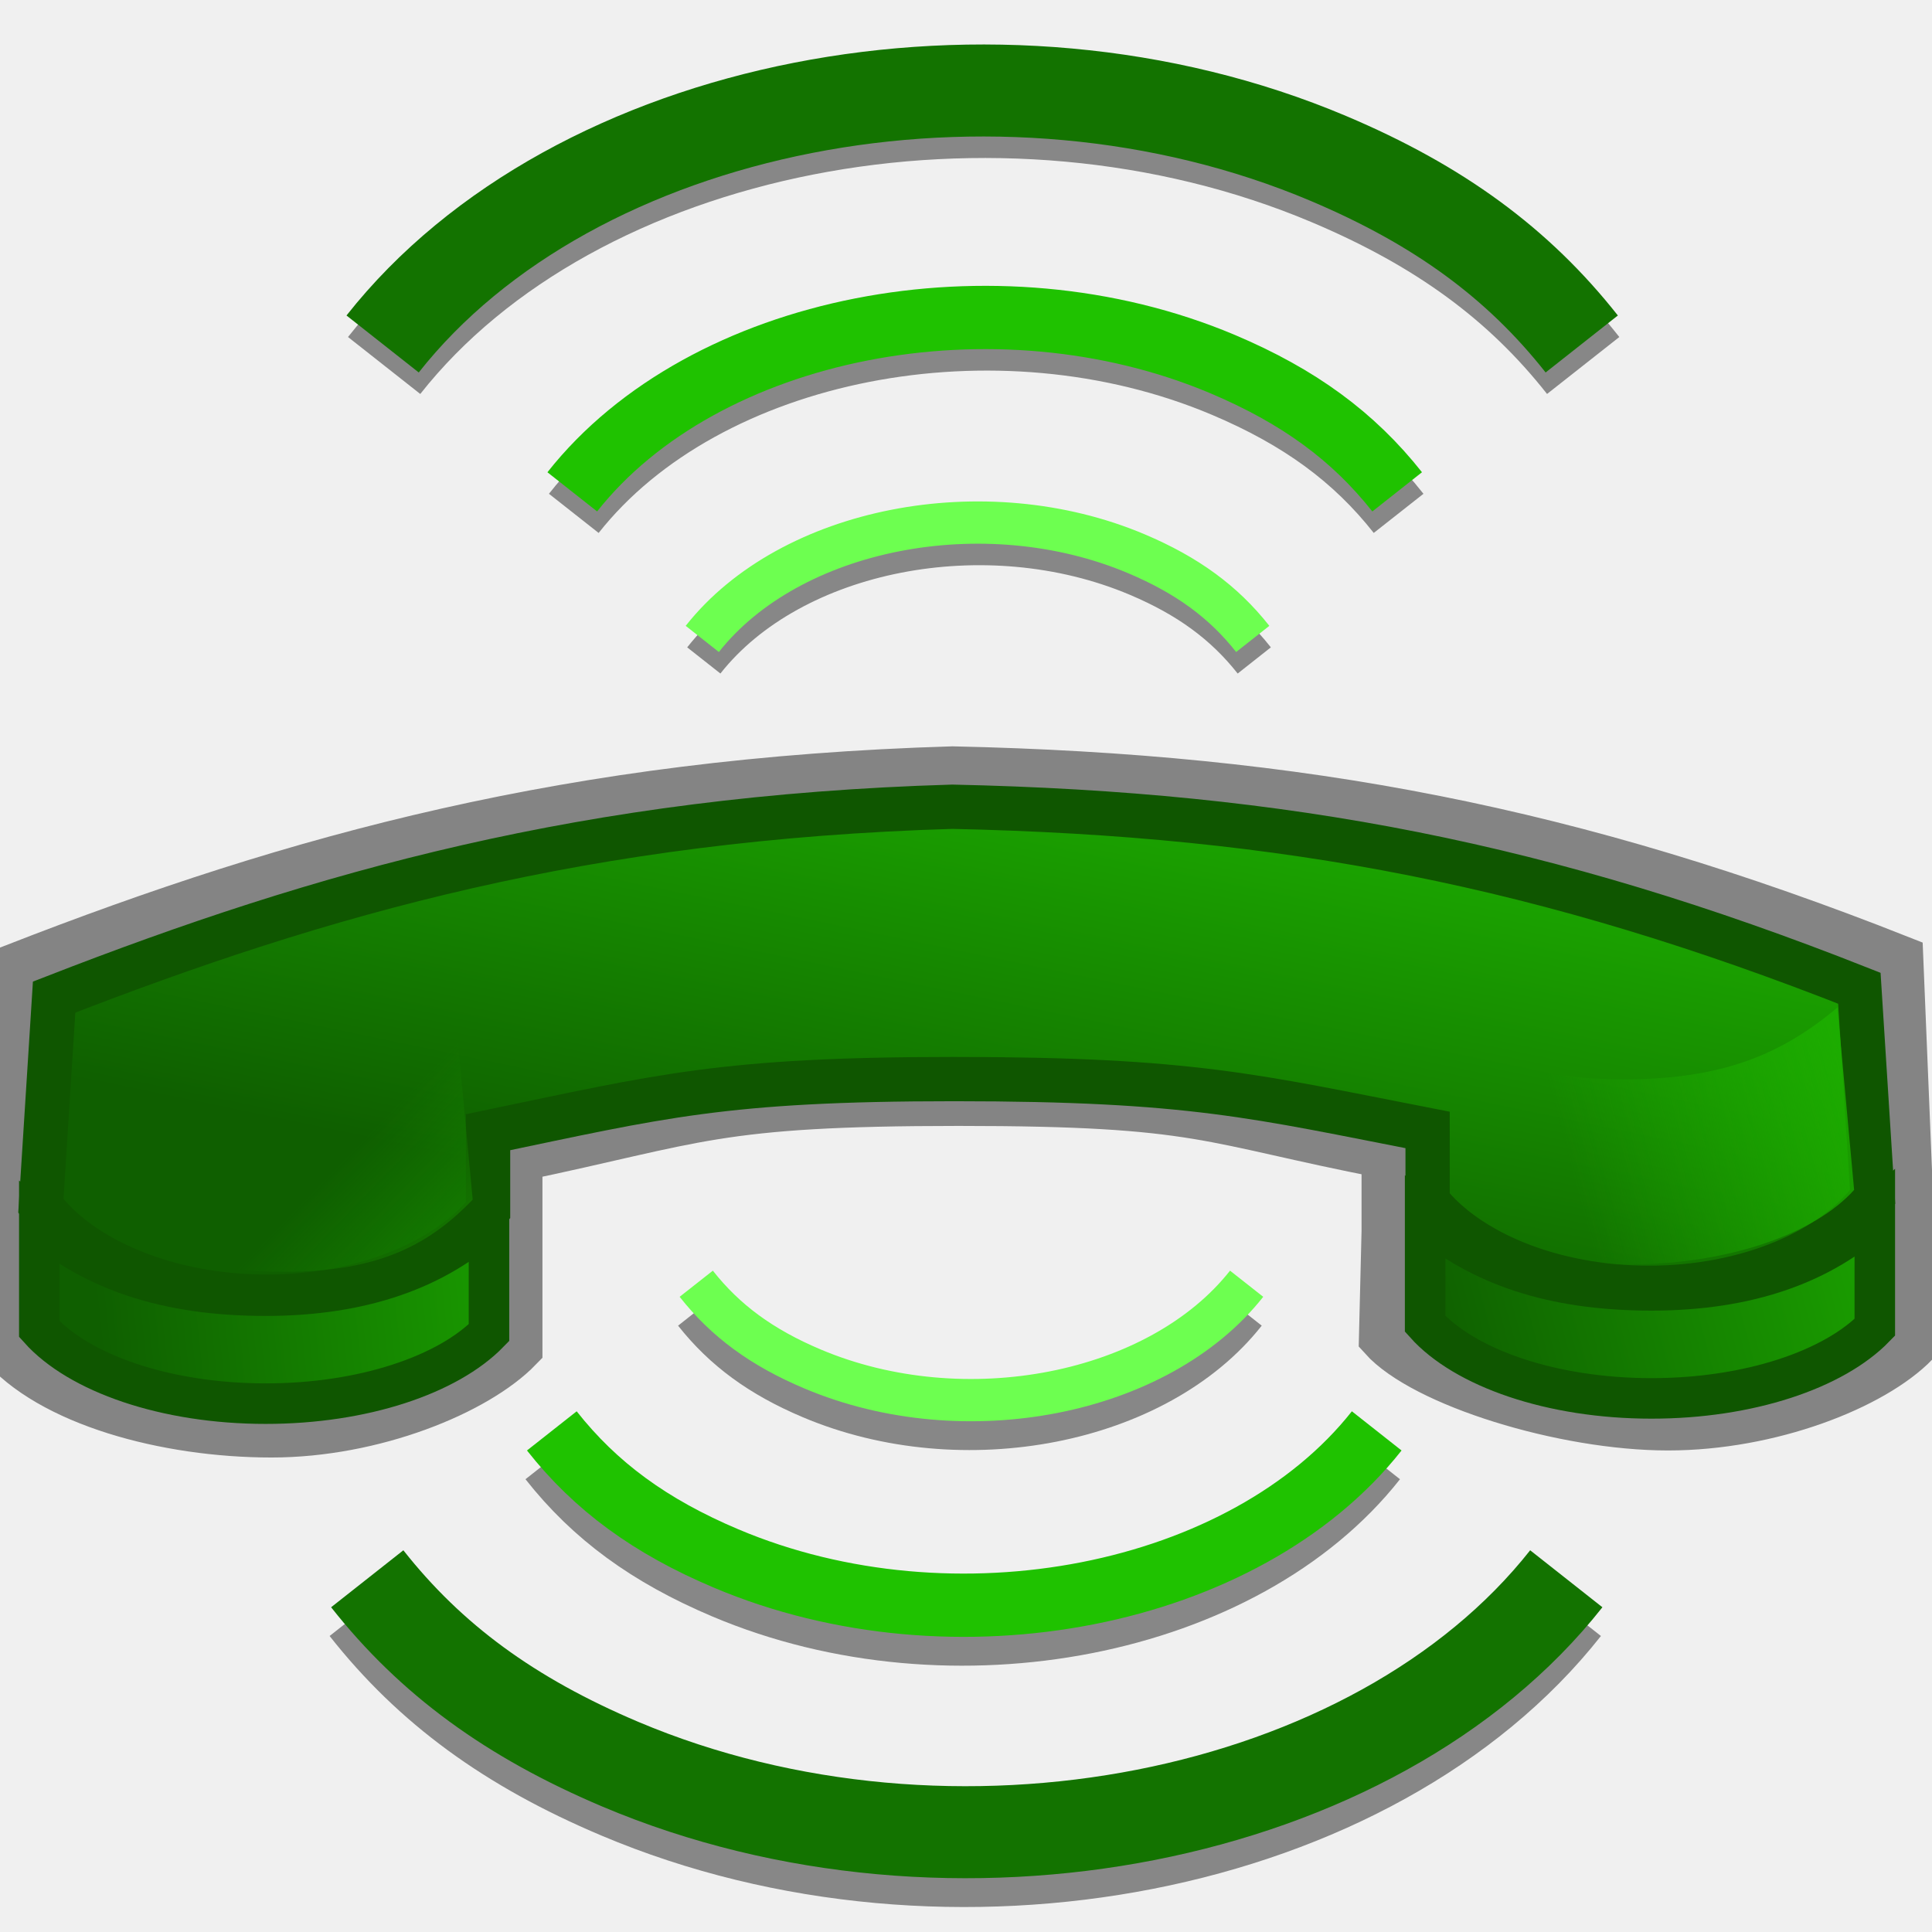
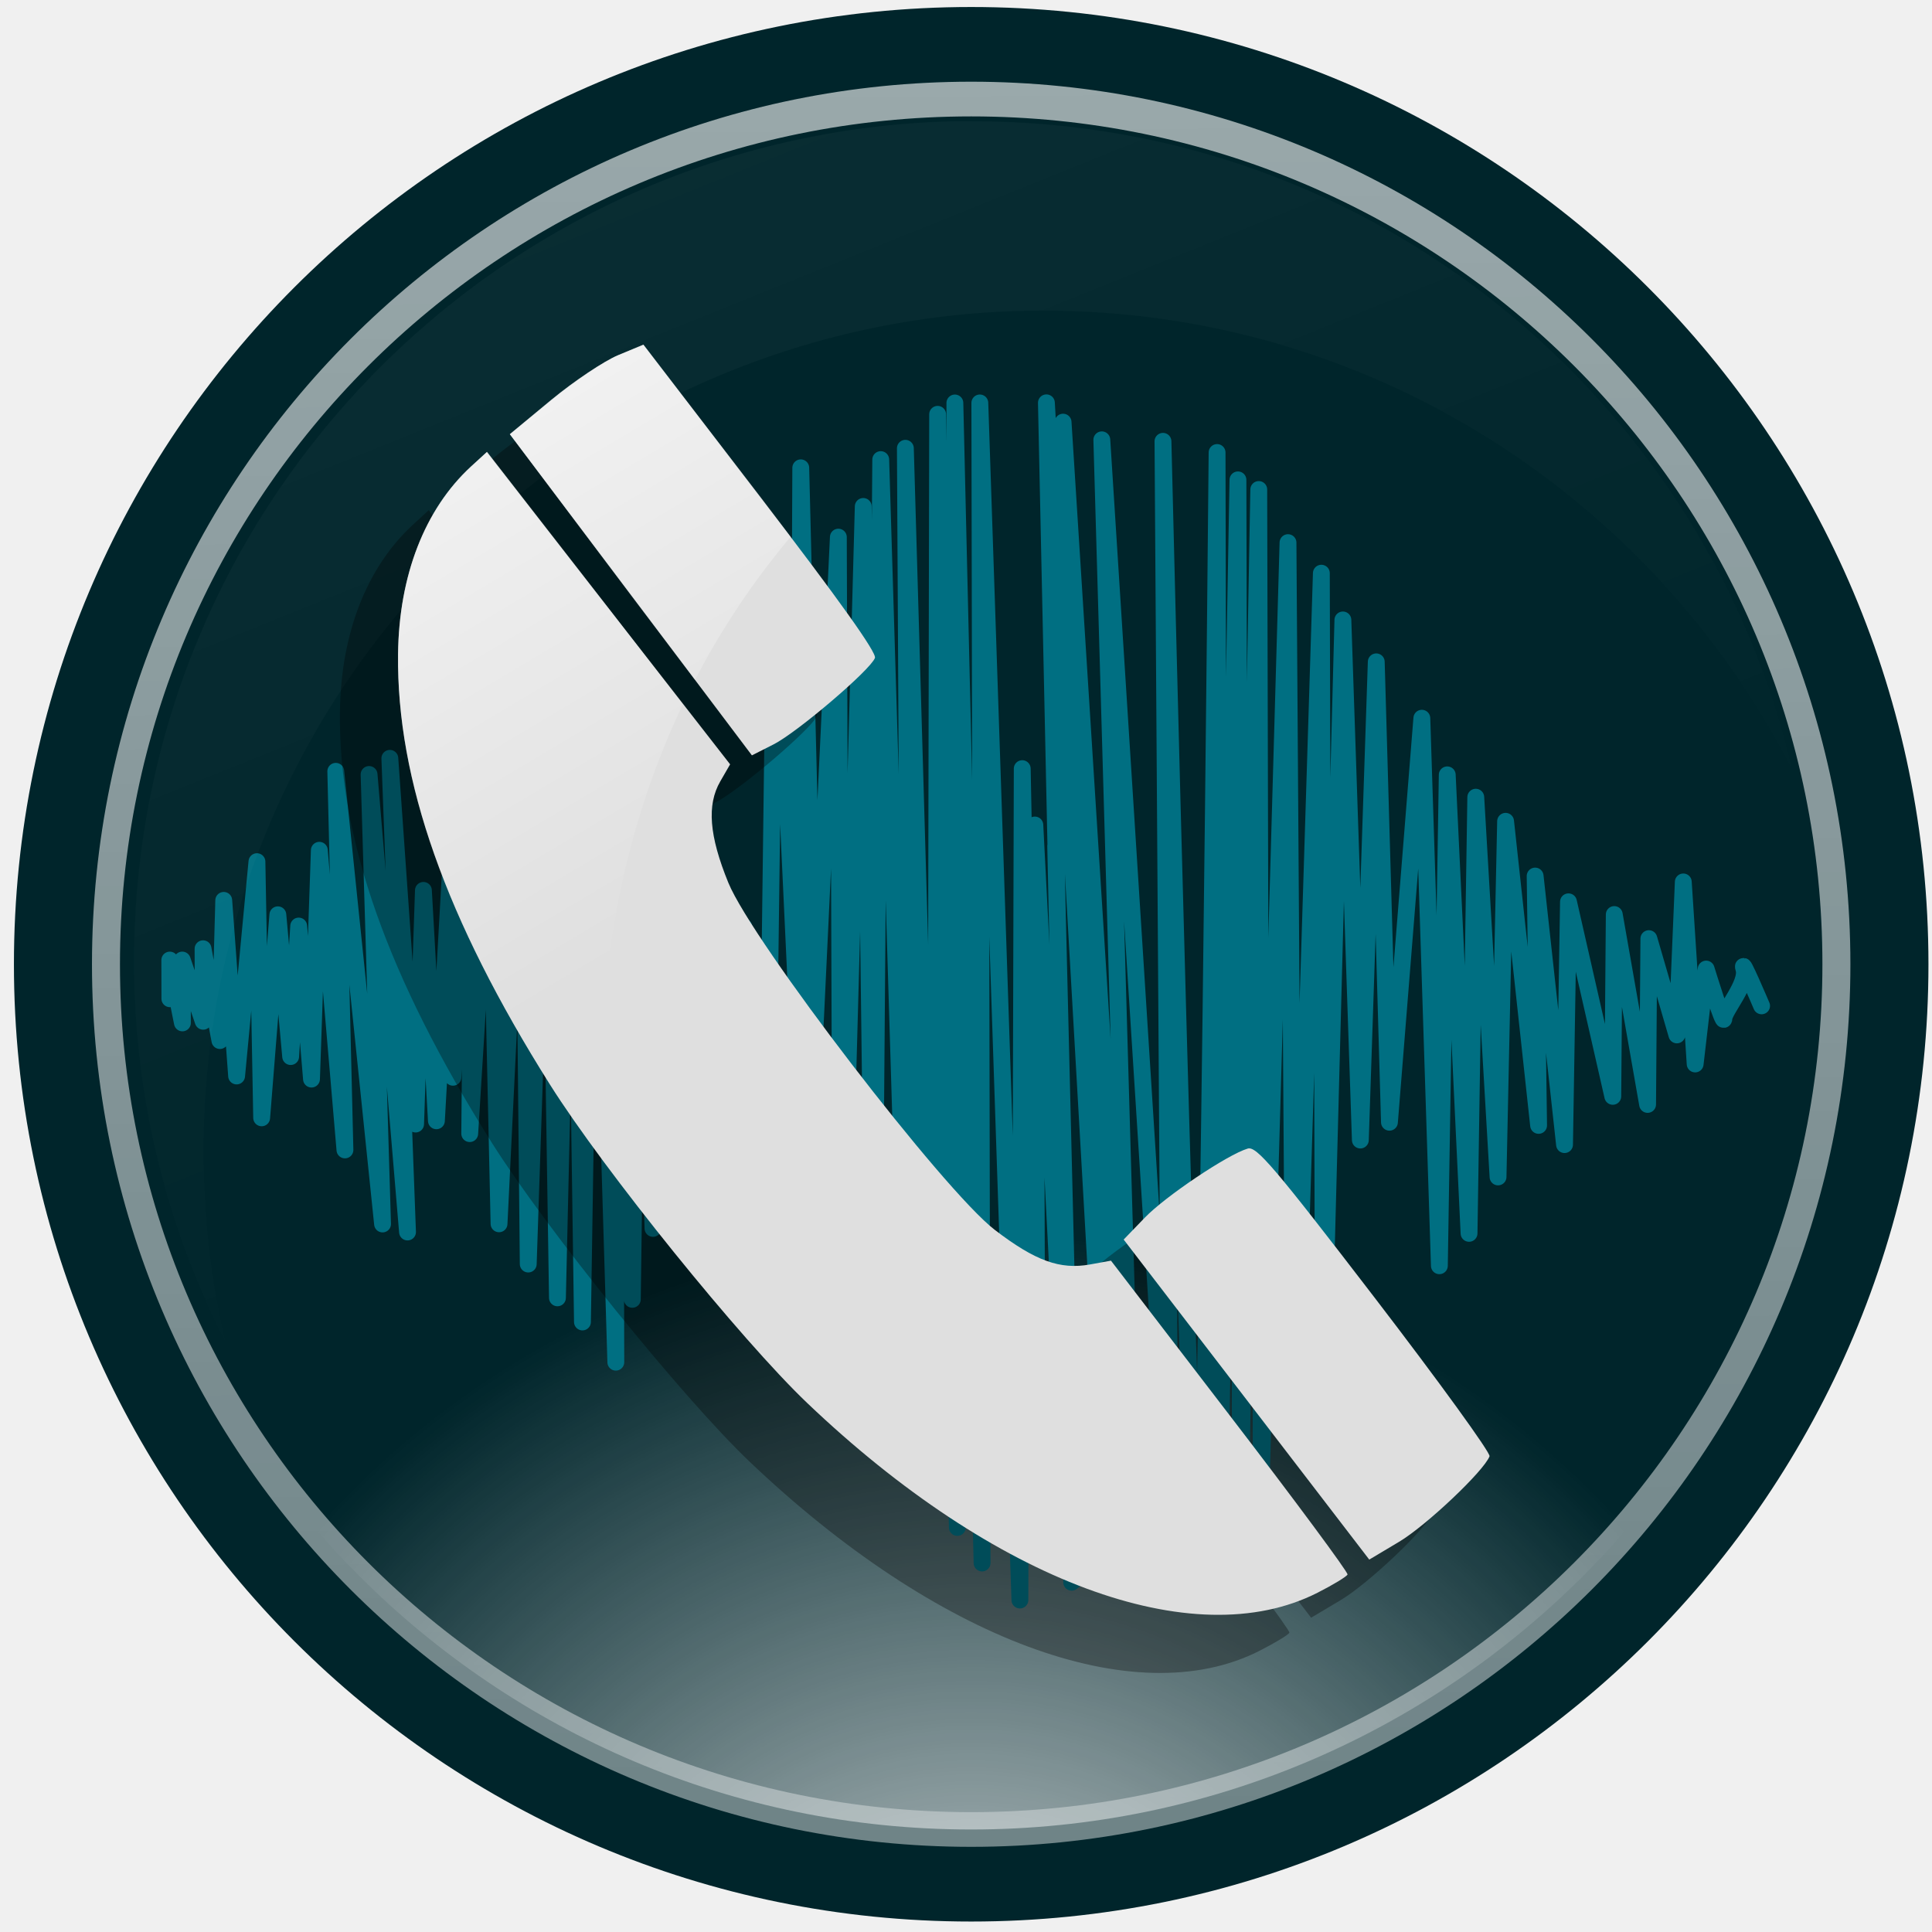
- <svg xmlns="http://www.w3.org/2000/svg" xmlns:xlink="http://www.w3.org/1999/xlink" width="24" height="24" id="svg2" version="1.0">
-   <defs id="defs4">
-     <linearGradient id="linearGradient4045">
-       <stop style="stop-color:#ffffff;stop-opacity:0" offset="0" id="stop4047" />
-       <stop style="stop-color:#fcfbcb;stop-opacity:1" offset="1" id="stop4049" />
+ <svg xmlns="http://www.w3.org/2000/svg" xmlns:xlink="http://www.w3.org/1999/xlink" width="120" height="120" id="svg5875" version="1.0">
+   <defs id="defs5877">
+     <linearGradient id="linearGradient3803">
+       <stop style="stop-color:#ffffff;stop-opacity:1;" offset="0" id="stop3805" />
+       <stop style="stop-color:#ffffff;stop-opacity:0;" offset="1" id="stop3807" />
    </linearGradient>
-     <linearGradient id="linearGradient4269">
-       <stop style="stop-color:#1db000;stop-opacity:1;" offset="0" id="stop4271" />
-       <stop style="stop-color:#1db000;stop-opacity:0;" offset="1" id="stop4273" />
+     <linearGradient id="linearGradient4684">
+       <stop style="stop-color:#ffffff;stop-opacity:1;" offset="0" id="stop4686" />
+       <stop style="stop-color:#ffffff;stop-opacity:0;" offset="1" id="stop4688" />
    </linearGradient>
-     <linearGradient id="linearGradient4183">
-       <stop id="stop4185" offset="0" style="stop-color:#1db000;stop-opacity:1;" />
-       <stop id="stop4187" offset="1" style="stop-color:#0f5f00;stop-opacity:1;" />
+     <linearGradient id="linearGradient4669">
+       <stop style="stop-color:#ffffff;stop-opacity:1;" offset="0" id="stop4671" />
+       <stop style="stop-color:#ffffff;stop-opacity:0;" offset="1" id="stop4673" />
    </linearGradient>
-     <linearGradient id="linearGradient4167">
-       <stop style="stop-color:#80000e;stop-opacity:1;" offset="0" id="stop4169" />
-       <stop style="stop-color:#b00014;stop-opacity:0;" offset="1" id="stop4171" />
+     <linearGradient id="linearGradient3859">
+       <stop style="stop-color:#ffffff;stop-opacity:1;" offset="0" id="stop3861" />
+       <stop style="stop-color:#ffffff;stop-opacity:0;" offset="1" id="stop3863" />
    </linearGradient>
-     <linearGradient xlink:href="#linearGradient4183" id="linearGradient2224" x1="16.827" y1="6.729" x2="27.562" y2="22.513" gradientUnits="userSpaceOnUse" gradientTransform="matrix(0.875025,0,0,0.875025,0.666703,0.177907)" />
-     <linearGradient gradientTransform="matrix(1.62913,0,0,-1.62913,-10.06608,39.71987)" gradientUnits="userSpaceOnUse" y2="6.677" x2="15.806" y1="22.874" x1="15.63" id="linearGradient4275" xlink:href="#linearGradient4269" />
-     <linearGradient y2="13.92" x2="6.838" y1="12.626" x1="2.065" gradientTransform="matrix(-1,0,0,1,32.04188,-2.86473)" gradientUnits="userSpaceOnUse" id="linearGradient1388" xlink:href="#linearGradient4269" />
-     <linearGradient gradientTransform="translate(0.426158,-2.762136)" gradientUnits="userSpaceOnUse" y2="13.92" x2="6.838" y1="12.626" x1="2.065" id="linearGradient1386" xlink:href="#linearGradient4269" />
-     <linearGradient gradientUnits="userSpaceOnUse" y2="10.577" x2="14.014" y1="2.703" x1="15.647" id="linearGradient1384" xlink:href="#linearGradient4183" />
-     <linearGradient gradientTransform="translate(-0.947018,-0.885198)" gradientUnits="userSpaceOnUse" y2="12.536" x2="31.317" y1="12.536" x1="24.398" id="linearGradient1382" xlink:href="#linearGradient4183" />
-     <linearGradient gradientTransform="translate(1.262691,-1.100752)" gradientUnits="userSpaceOnUse" y2="12.826" x2="7.924" y1="12.826" x1="1.005" id="linearGradient1380" xlink:href="#linearGradient4183" />
-     <linearGradient id="linearGradient1374">
-       <stop id="stop1376" offset="0" style="stop-color:#80000e;stop-opacity:1;" />
-       <stop id="stop1378" offset="1" style="stop-color:#b00014;stop-opacity:0;" />
+     <linearGradient id="linearGradient5850">
+       <stop style="stop-color:#ffffff;stop-opacity:1;" offset="0" id="stop5852" />
+       <stop style="stop-color:#ffffff;stop-opacity:0;" offset="1" id="stop5854" />
    </linearGradient>
-     <linearGradient id="linearGradient1368">
-       <stop style="stop-color:#26b000;stop-opacity:1;" offset="0" id="stop1370" />
-       <stop style="stop-color:#145f00;stop-opacity:1;" offset="1" id="stop1372" />
+     <linearGradient xlink:href="#linearGradient5850" id="linearGradient5856" x1="476.312" y1="439.029" x2="477.312" y2="514.422" gradientUnits="userSpaceOnUse" />
+     <linearGradient id="linearGradient4999">
+       <stop style="stop-color:#ffffff;stop-opacity:1;" offset="0" id="stop5001" />
+       <stop style="stop-color:#ffffff;stop-opacity:0;" offset="1" id="stop5003" />
    </linearGradient>
-     <linearGradient id="linearGradient1362">
-       <stop id="stop1364" offset="0" style="stop-color:#26b000;stop-opacity:1;" />
-       <stop id="stop1366" offset="1" style="stop-color:#26b000;stop-opacity:0;" />
+     <linearGradient xlink:href="#linearGradient4999" id="linearGradient5862" gradientUnits="userSpaceOnUse" x1="698.385" y1="245.547" x2="702.82" y2="977.783" />
+     <linearGradient id="linearGradient4991">
+       <stop style="stop-color:#ffffff;stop-opacity:1;" offset="0" id="stop4993" />
+       <stop style="stop-color:#ffffff;stop-opacity:0;" offset="1" id="stop4995" />
    </linearGradient>
-     <linearGradient xlink:href="#linearGradient4183" id="linearGradient1406" gradientUnits="userSpaceOnUse" x1="15.647" y1="2.703" x2="14.014" y2="10.577" />
-     <linearGradient xlink:href="#linearGradient4183" id="linearGradient1408" gradientUnits="userSpaceOnUse" gradientTransform="translate(1.262691,-1.100752)" x1="10.575" y1="12.116" x2="-0.686" y2="12.116" />
-     <linearGradient xlink:href="#linearGradient4183" id="linearGradient1410" gradientUnits="userSpaceOnUse" gradientTransform="translate(-0.947018,-0.885198)" x1="31.693" y1="11.264" x2="23.889" y2="13.355" />
-     <linearGradient xlink:href="#linearGradient4269" id="linearGradient1412" gradientUnits="userSpaceOnUse" gradientTransform="translate(0.426158,-2.762136)" x1="7.852" y1="15.912" x2="7.111" y2="11.597" />
-     <linearGradient xlink:href="#linearGradient4269" id="linearGradient1414" gradientUnits="userSpaceOnUse" gradientTransform="matrix(-1,0,0,1,32.04188,-2.86473)" x1="2.065" y1="12.626" x2="6.838" y2="13.92" />
-     <radialGradient xlink:href="#linearGradient4045" id="radialGradient4051" cx="19.286" cy="9.857" fx="19.286" fy="9.857" r="10.886" gradientUnits="userSpaceOnUse" spreadMethod="reflect" gradientTransform="matrix(0.418975,0,0,0.418975,11.20548,5.727248)" />
-     <linearGradient id="linearGradient2278">
-       <stop style="stop-color:#ffffff;stop-opacity:0" offset="0" id="stop2280" />
-       <stop style="stop-color:#fefee7;stop-opacity:0.893" offset="1" id="stop2282" />
-     </linearGradient>
-     <linearGradient id="linearGradient2284">
-       <stop style="stop-color:#1db000;stop-opacity:1;" offset="0" id="stop2286" />
-       <stop style="stop-color:#1db000;stop-opacity:0;" offset="1" id="stop2288" />
-     </linearGradient>
-     <linearGradient id="linearGradient2290">
-       <stop id="stop2292" offset="0" style="stop-color:#1db000;stop-opacity:1;" />
-       <stop id="stop2294" offset="1" style="stop-color:#0f5f00;stop-opacity:1;" />
-     </linearGradient>
-     <linearGradient id="linearGradient2296">
-       <stop style="stop-color:#80000e;stop-opacity:1;" offset="0" id="stop2298" />
-       <stop style="stop-color:#b00014;stop-opacity:0;" offset="1" id="stop2300" />
-     </linearGradient>
-     <linearGradient xlink:href="#linearGradient4183" id="linearGradient2302" x1="16.827" y1="6.729" x2="27.562" y2="22.513" gradientUnits="userSpaceOnUse" gradientTransform="matrix(0.875025,0,0,0.875025,0.666703,0.177907)" />
-     <linearGradient y2="13.92" x2="6.838" y1="12.626" x1="2.065" gradientTransform="matrix(-1,0,0,1,32.04188,-2.86473)" gradientUnits="userSpaceOnUse" id="linearGradient2304" xlink:href="#linearGradient4269" />
-     <linearGradient gradientTransform="translate(0.426158,-2.762136)" gradientUnits="userSpaceOnUse" y2="13.92" x2="6.838" y1="12.626" x1="2.065" id="linearGradient2306" xlink:href="#linearGradient4269" />
-     <linearGradient gradientUnits="userSpaceOnUse" y2="10.577" x2="14.014" y1="2.703" x1="15.647" id="linearGradient2308" xlink:href="#linearGradient4183" />
-     <linearGradient gradientTransform="translate(-0.947018,-0.885198)" gradientUnits="userSpaceOnUse" y2="12.536" x2="31.317" y1="12.536" x1="24.398" id="linearGradient2310" xlink:href="#linearGradient4183" />
-     <linearGradient gradientTransform="translate(1.262691,-1.100752)" gradientUnits="userSpaceOnUse" y2="12.826" x2="7.924" y1="12.826" x1="1.005" id="linearGradient2312" xlink:href="#linearGradient4183" />
-     <linearGradient id="linearGradient2314">
-       <stop id="stop2316" offset="0" style="stop-color:#80000e;stop-opacity:1;" />
-       <stop id="stop2318" offset="1" style="stop-color:#b00014;stop-opacity:0;" />
-     </linearGradient>
-     <linearGradient id="linearGradient2320">
-       <stop style="stop-color:#26b000;stop-opacity:1;" offset="0" id="stop2322" />
-       <stop style="stop-color:#145f00;stop-opacity:1;" offset="1" id="stop2324" />
-     </linearGradient>
-     <linearGradient id="linearGradient2326">
-       <stop id="stop2328" offset="0" style="stop-color:#26b000;stop-opacity:1;" />
-       <stop id="stop2330" offset="1" style="stop-color:#26b000;stop-opacity:0;" />
-     </linearGradient>
-     <linearGradient xlink:href="#linearGradient4183" id="linearGradient2332" gradientUnits="userSpaceOnUse" x1="15.647" y1="2.703" x2="14.014" y2="10.577" />
-     <linearGradient xlink:href="#linearGradient4183" id="linearGradient2334" gradientUnits="userSpaceOnUse" gradientTransform="translate(1.262691,-1.100752)" x1="10.575" y1="12.116" x2="-0.686" y2="12.116" />
-     <linearGradient xlink:href="#linearGradient4183" id="linearGradient2336" gradientUnits="userSpaceOnUse" gradientTransform="translate(-0.947018,-0.885198)" x1="31.693" y1="11.264" x2="23.889" y2="13.355" />
-     <linearGradient xlink:href="#linearGradient4269" id="linearGradient2338" gradientUnits="userSpaceOnUse" gradientTransform="translate(0.426158,-2.762136)" x1="7.852" y1="15.912" x2="7.111" y2="11.597" />
-     <linearGradient xlink:href="#linearGradient4269" id="linearGradient2340" gradientUnits="userSpaceOnUse" gradientTransform="matrix(-1,0,0,1,32.04188,-2.86473)" x1="2.065" y1="12.626" x2="6.838" y2="13.92" />
-     <radialGradient xlink:href="#linearGradient4045" id="radialGradient2342" cx="19.286" cy="9.857" fx="19.286" fy="9.857" r="10.886" gradientUnits="userSpaceOnUse" spreadMethod="reflect" gradientTransform="matrix(0.418975,2.444023e-18,-2.444023e-18,0.418975,11.20548,5.727248)" />
-     <linearGradient gradientTransform="matrix(1.256521,0,0,-1.256521,-7.854319,28.77331)" gradientUnits="userSpaceOnUse" y2="8.531" x2="15.63" y1="22.874" x1="15.63" id="linearGradient2444" xlink:href="#linearGradient4269" />
-     <linearGradient y2="13.92" x2="6.838" y1="12.626" x1="2.065" gradientTransform="matrix(-1,0,0,1,31.17958,-2.86473)" gradientUnits="userSpaceOnUse" id="linearGradient2442" xlink:href="#linearGradient4269" />
-     <linearGradient gradientTransform="translate(1.136289,-2.762136)" gradientUnits="userSpaceOnUse" y2="13.92" x2="6.838" y1="12.626" x1="2.065" id="linearGradient2440" xlink:href="#linearGradient4269" />
-     <linearGradient gradientUnits="userSpaceOnUse" y2="10.577" x2="14.014" y1="2.703" x1="15.647" id="linearGradient2438" xlink:href="#linearGradient4183" />
-     <linearGradient gradientTransform="translate(-1.910767,-0.885198)" gradientUnits="userSpaceOnUse" y2="12.536" x2="31.317" y1="12.536" x1="24.398" id="linearGradient2436" xlink:href="#linearGradient4183" />
-     <linearGradient gradientTransform="translate(1.922099,-1.100752)" gradientUnits="userSpaceOnUse" y2="12.826" x2="7.924" y1="12.826" x1="1.005" id="linearGradient2434" xlink:href="#linearGradient4183" />
-     <linearGradient id="linearGradient2428">
-       <stop id="stop2430" offset="0" style="stop-color:#80000e;stop-opacity:1;" />
-       <stop id="stop2432" offset="1" style="stop-color:#b00014;stop-opacity:0;" />
-     </linearGradient>
-     <linearGradient id="linearGradient2422">
-       <stop style="stop-color:#26b000;stop-opacity:1;" offset="0" id="stop2424" />
-       <stop style="stop-color:#145f00;stop-opacity:1;" offset="1" id="stop2426" />
-     </linearGradient>
-     <linearGradient id="linearGradient2416">
-       <stop id="stop2418" offset="0" style="stop-color:#26b000;stop-opacity:1;" />
-       <stop id="stop2420" offset="1" style="stop-color:#26b000;stop-opacity:0;" />
-     </linearGradient>
-     <linearGradient xlink:href="#linearGradient4183" id="linearGradient2483" gradientUnits="userSpaceOnUse" x1="15.647" y1="2.703" x2="14.014" y2="10.577" />
-     <linearGradient xlink:href="#linearGradient4183" id="linearGradient2485" gradientUnits="userSpaceOnUse" gradientTransform="translate(1.262691,-1.100752)" x1="10.575" y1="12.116" x2="2.767" y2="12.95" />
-     <linearGradient xlink:href="#linearGradient4183" id="linearGradient2487" gradientUnits="userSpaceOnUse" gradientTransform="translate(-0.947018,-0.885198)" x1="31.693" y1="11.264" x2="23.889" y2="13.355" />
-     <linearGradient xlink:href="#linearGradient4269" id="linearGradient2489" gradientUnits="userSpaceOnUse" gradientTransform="translate(0.426158,-2.762136)" x1="11.408" y1="16.111" x2="7.294" y2="12.114" />
-     <linearGradient xlink:href="#linearGradient4269" id="linearGradient2491" gradientUnits="userSpaceOnUse" gradientTransform="matrix(-1,0,0,1,32.04188,-2.86473)" x1="2.065" y1="12.626" x2="6.838" y2="13.92" />
-     <radialGradient gradientTransform="matrix(0.418975,0,0,0.418975,11.20548,5.727248)" spreadMethod="reflect" gradientUnits="userSpaceOnUse" r="10.886" fy="9.857" fx="19.286" cy="9.857" cx="19.286" id="radialGradient2393" xlink:href="#linearGradient4045" />
-     <linearGradient y2="13.92" x2="6.838" y1="12.626" x1="2.065" gradientTransform="matrix(-1,0,0,1,32.04188,-2.86473)" gradientUnits="userSpaceOnUse" id="linearGradient2391" xlink:href="#linearGradient4269" />
-     <linearGradient y2="11.597" x2="7.111" y1="15.912" x1="7.852" gradientTransform="translate(0.426158,-2.762136)" gradientUnits="userSpaceOnUse" id="linearGradient2389" xlink:href="#linearGradient4269" />
-     <linearGradient y2="13.355" x2="23.889" y1="11.264" x1="31.693" gradientTransform="translate(-0.947018,-0.885198)" gradientUnits="userSpaceOnUse" id="linearGradient2387" xlink:href="#linearGradient4183" />
-     <linearGradient y2="12.116" x2="-0.686" y1="12.116" x1="10.575" gradientTransform="translate(1.262691,-1.100752)" gradientUnits="userSpaceOnUse" id="linearGradient2385" xlink:href="#linearGradient4183" />
-     <linearGradient y2="10.577" x2="14.014" y1="2.703" x1="15.647" gradientUnits="userSpaceOnUse" id="linearGradient2383" xlink:href="#linearGradient4183" />
-     <linearGradient id="linearGradient2377">
-       <stop style="stop-color:#26b000;stop-opacity:1;" offset="0" id="stop2379" />
-       <stop style="stop-color:#26b000;stop-opacity:0;" offset="1" id="stop2381" />
-     </linearGradient>
-     <linearGradient id="linearGradient2371">
-       <stop id="stop2373" offset="0" style="stop-color:#26b000;stop-opacity:1;" />
-       <stop id="stop2375" offset="1" style="stop-color:#145f00;stop-opacity:1;" />
-     </linearGradient>
-     <linearGradient id="linearGradient2365">
-       <stop style="stop-color:#80000e;stop-opacity:1;" offset="0" id="stop2367" />
-       <stop style="stop-color:#b00014;stop-opacity:0;" offset="1" id="stop2369" />
-     </linearGradient>
-     <linearGradient xlink:href="#linearGradient4183" id="linearGradient2363" x1="1.005" y1="12.826" x2="7.924" y2="12.826" gradientUnits="userSpaceOnUse" gradientTransform="translate(1.262691,-1.100752)" />
-     <linearGradient xlink:href="#linearGradient4183" id="linearGradient2361" x1="24.398" y1="12.536" x2="31.317" y2="12.536" gradientUnits="userSpaceOnUse" gradientTransform="translate(-0.947018,-0.885198)" />
-     <linearGradient xlink:href="#linearGradient4183" id="linearGradient2359" x1="15.647" y1="2.703" x2="14.014" y2="10.577" gradientUnits="userSpaceOnUse" />
-     <linearGradient xlink:href="#linearGradient4269" id="linearGradient2357" x1="2.065" y1="12.626" x2="6.838" y2="13.92" gradientUnits="userSpaceOnUse" gradientTransform="translate(0.426158,-2.762136)" />
-     <linearGradient xlink:href="#linearGradient4269" id="linearGradient2355" gradientUnits="userSpaceOnUse" gradientTransform="matrix(-1,0,0,1,32.04188,-2.86473)" x1="2.065" y1="12.626" x2="6.838" y2="13.92" />
-     <linearGradient xlink:href="#linearGradient4269" id="linearGradient2353" x1="15.63" y1="22.874" x2="15.806" y2="6.677" gradientUnits="userSpaceOnUse" gradientTransform="matrix(1.62913,0,0,-1.62913,-10.06608,39.71987)" />
-     <linearGradient gradientTransform="matrix(0.875025,0,0,0.875025,0.666703,0.177907)" gradientUnits="userSpaceOnUse" y2="22.513" x2="27.562" y1="6.729" x1="16.827" id="linearGradient2351" xlink:href="#linearGradient4183" />
-     <linearGradient y2="13.92" x2="6.838" y1="12.626" x1="2.065" gradientTransform="matrix(-1,0,0,1,32.04188,-2.86473)" gradientUnits="userSpaceOnUse" id="linearGradient2349" xlink:href="#linearGradient4269" />
-     <linearGradient gradientTransform="translate(0.426158,-2.762136)" gradientUnits="userSpaceOnUse" y2="11.597" x2="7.111" y1="15.912" x1="7.852" id="linearGradient2347" xlink:href="#linearGradient4269" />
-     <linearGradient gradientUnits="userSpaceOnUse" y2="10.577" x2="14.014" y1="2.703" x1="15.647" id="linearGradient2345" xlink:href="#linearGradient4183" />
-     <linearGradient gradientTransform="translate(-0.947018,-0.885198)" gradientUnits="userSpaceOnUse" y2="13.355" x2="23.889" y1="11.264" x1="31.693" id="linearGradient2343" xlink:href="#linearGradient4183" />
-     <linearGradient gradientTransform="translate(1.262691,-1.100752)" gradientUnits="userSpaceOnUse" y2="12.116" x2="-0.686" y1="12.116" x1="10.575" id="linearGradient2341" xlink:href="#linearGradient4183" />
-     <linearGradient id="linearGradient2335">
-       <stop id="stop2337" offset="0" style="stop-color:#80000e;stop-opacity:1;" />
-       <stop id="stop2339" offset="1" style="stop-color:#b00014;stop-opacity:0;" />
-     </linearGradient>
-     <linearGradient id="linearGradient2329">
-       <stop style="stop-color:#1db000;stop-opacity:1;" offset="0" id="stop2331" />
-       <stop style="stop-color:#0f5f00;stop-opacity:1;" offset="1" id="stop2333" />
-     </linearGradient>
-     <linearGradient id="linearGradient2323">
-       <stop id="stop2325" offset="0" style="stop-color:#1db000;stop-opacity:1;" />
-       <stop id="stop2327" offset="1" style="stop-color:#1db000;stop-opacity:0;" />
-     </linearGradient>
-     <linearGradient id="linearGradient2317">
-       <stop id="stop2319" offset="0" style="stop-color:#ffffff;stop-opacity:0" />
-       <stop id="stop2321" offset="1" style="stop-color:#fcfbcb;stop-opacity:1" />
-     </linearGradient>
+     <radialGradient xlink:href="#linearGradient4991" id="radialGradient4997" cx="736.5" cy="640.931" fx="736.5" fy="640.931" r="91.964" gradientTransform="matrix(1,0,0,0.8097086,0,99.14184)" gradientUnits="userSpaceOnUse" />
+     <linearGradient xlink:href="#linearGradient3859" id="linearGradient3873" x1="352.195" y1="451.553" x2="106.34" y2="658.396" gradientUnits="userSpaceOnUse" gradientTransform="translate(-3.82682,-1.739463)" />
+     <linearGradient xlink:href="#linearGradient4669" id="linearGradient4675" x1="-20.658" y1="-244.414" x2="184.579" y2="789.615" gradientUnits="userSpaceOnUse" spreadMethod="pad" />
+     <linearGradient xlink:href="#linearGradient4684" id="linearGradient4690" x1="52.988" y1="-84.148" x2="127.028" y2="99.501" gradientUnits="userSpaceOnUse" />
+     <linearGradient xlink:href="#linearGradient4669" id="linearGradient5149" gradientUnits="userSpaceOnUse" spreadMethod="pad" x1="-20.658" y1="-244.414" x2="184.579" y2="789.615" />
+     <radialGradient xlink:href="#linearGradient4991" id="radialGradient5297" gradientUnits="userSpaceOnUse" gradientTransform="matrix(1,0,0,0.8097086,0,99.14184)" cx="736.5" cy="640.931" fx="736.5" fy="640.931" r="91.964" />
+     <linearGradient xlink:href="#linearGradient4999" id="linearGradient5299" gradientUnits="userSpaceOnUse" x1="698.385" y1="245.547" x2="702.82" y2="977.783" />
+     <linearGradient xlink:href="#linearGradient4684" id="linearGradient5301" gradientUnits="userSpaceOnUse" x1="52.988" y1="-84.148" x2="127.028" y2="99.501" />
+     <linearGradient xlink:href="#linearGradient4684" id="linearGradient5308" gradientUnits="userSpaceOnUse" x1="52.988" y1="-84.148" x2="127.028" y2="99.501" gradientTransform="matrix(0.6453907,0,0,0.6453907,0.8651337,0.4352828)" />
+     <linearGradient xlink:href="#linearGradient3803" id="linearGradient3809" x1="12.663" y1="8.53" x2="41.859" y2="57.533" gradientUnits="userSpaceOnUse" gradientTransform="matrix(1.005452,0,0,1.005452,-4.7165106e-3,-0.4345682)" />
  </defs>
-   <g id="layer1">
-     <g id="g2466" style="opacity:0.439;stroke:#000000;stroke-opacity:1" transform="translate(-0.243068,-0.1767767)">
-       <path id="path2460" d="M 5.015,4.717 C 7.389,1.706 12.652,0.674 16.763,2.412 C 18.133,2.991 19.119,3.713 19.91,4.717" style="fill:none;fill-opacity:1;stroke:#000000;stroke-width:1.143;stroke-miterlimit:4;stroke-dashoffset:0;stroke-opacity:1" />
-       <path id="path2462" d="M 7.371,6.554 C 9.003,4.483 12.624,3.772 15.452,4.968 C 16.395,5.367 17.073,5.863 17.617,6.554" style="opacity:1;fill:none;fill-opacity:1;stroke:#000000;stroke-width:0.786;stroke-miterlimit:4;stroke-dashoffset:0;stroke-opacity:1" />
-       <path id="path2464" d="M 8.986,8.381 C 10.075,6.999 12.491,6.525 14.379,7.323 C 15.008,7.589 15.46,7.92 15.824,8.381" style="opacity:1;fill:none;fill-opacity:1;stroke:#000000;stroke-width:0.525;stroke-miterlimit:4;stroke-dashoffset:0;stroke-opacity:1" />
+   <g id="layer1" transform="translate(-182.1597,-428.8076)" style="display:inline">
+     <g style="display:inline" id="g5868" transform="matrix(0.6453907,0,0,0.6453907,-86.10307,148.0152)">
+       <path transform="matrix(0.9959566,0,0,1.220212,1.686104,-136.5312)" d="M 602,544.5 A 92.5,75.5 0 1 1 417,544.5 A 92.5,75.5 0 1 1 602,544.5 z" id="path4987" style="fill:#00252b;fill-opacity:1;fill-rule:evenodd" />
+       <path transform="matrix(0.9200853,0,0,1.140654,-168.5168,-66.40656)" d="M 827,521 A 90.5,73 0 1 1 646,521 A 90.5,73 0 1 1 827,521 z" id="path4989" style="opacity:0.831;fill:url(#radialGradient5297);fill-opacity:1;fill-rule:evenodd;stroke:url(#linearGradient5299);stroke-width:2.928;stroke-miterlimit:4;stroke-dasharray:none;stroke-opacity:1" />
    </g>
-     <path style="fill:none;fill-opacity:1;stroke:#137300;stroke-width:1.143;stroke-miterlimit:4;stroke-dashoffset:0;stroke-opacity:1" d="M 4.753,4.273 C 7.127,1.263 12.39,0.23 16.501,1.968 C 17.871,2.547 18.857,3.269 19.649,4.273" id="path2210" />
-     <path style="opacity:1;fill:none;fill-opacity:1;stroke:#1fc200;stroke-width:0.786;stroke-miterlimit:4;stroke-dashoffset:0;stroke-opacity:1" d="M 7.109,6.11 C 8.742,4.039 12.362,3.329 15.19,4.524 C 16.133,4.923 16.811,5.42 17.356,6.11" id="path3184" />
-     <path style="opacity:1;fill:none;fill-opacity:1;stroke:#6dff50;stroke-width:0.525;stroke-miterlimit:4;stroke-dashoffset:0;stroke-opacity:1" d="M 8.724,7.937 C 9.814,6.555 12.23,6.081 14.117,6.879 C 14.746,7.145 15.199,7.476 15.562,7.937" id="path3186" />
-     <g id="g2448" transform="matrix(-0.5,0.8660254,-0.8660254,-0.5,28.36508,10.12817)">
-       <g transform="translate(14.73011,-3.435552)" id="g2364">
-         <g id="g2446" transform="translate(7.945577,4.270765)">
-           <g style="fill:none;stroke:#000000;stroke-opacity:0.45" transform="matrix(-0.4376782,-0.758081,0.7581751,-0.4377326,3.595269,30.82049)" id="g2181">
-             <path id="path2183" d="M 41.11,-0.418 C 40.505,0.205 39.041,0.776 37.592,0.776 C 36.102,0.776 34.115,0.157 33.533,-0.493 L 33.57,-2.003 L 33.57,-3.084 C 31.027,-3.579 30.997,-3.829 27.526,-3.829 C 24.054,-3.829 23.831,-3.576 21.29,-3.046 L 21.29,-0.344 C 20.686,0.279 19.221,0.876 17.773,0.876 C 16.283,0.876 14.623,0.433 13.915,-0.418 L 14.139,-5.765 C 18.129,-7.319 22.031,-8.397 27.438,-8.559 C 32.386,-8.451 36.259,-7.705 40.886,-5.876 L 41.11,-0.418 z" style="opacity:1;fill:none;fill-opacity:1;stroke:#000000;stroke-width:0.656;stroke-linejoin:miter;stroke-miterlimit:4;stroke-dasharray:none;stroke-dashoffset:0;stroke-opacity:0.45" />
-           </g>
-           <g transform="matrix(-0.4400595,-0.7622054,0.7622054,-0.4400595,-10.9173,27.83068)" id="g2451">
-             <path style="opacity:1;fill:url(#linearGradient2483);fill-opacity:1;stroke:#0f5600;stroke-width:0.625;stroke-linejoin:miter;stroke-miterlimit:4;stroke-dasharray:none;stroke-dashoffset:0;stroke-opacity:1" d="M 16.1,4.594 C 10.946,4.748 7.226,5.8 3.422,7.281 L 3.235,10.228 C 3.785,10.973 5.014,11.509 6.422,11.509 C 7.791,11.509 8.976,11.005 9.547,10.29 L 9.547,9.188 C 11.969,8.683 12.862,8.438 16.125,8.438 C 19.48,8.438 20.385,8.684 22.808,9.156 L 22.808,10.165 C 23.379,10.88 24.564,11.384 25.933,11.384 C 27.341,11.384 28.539,10.848 29.089,10.103 L 28.902,7.156 C 24.492,5.413 20.816,4.696 16.1,4.594 z" id="path2453" />
-             <path style="opacity:1;fill:url(#linearGradient2485);fill-opacity:1;stroke:#0f5600;stroke-width:0.572;stroke-linejoin:miter;stroke-miterlimit:4;stroke-dasharray:none;stroke-dashoffset:0;stroke-opacity:1" d="M 6.408,13.019 C 7.788,13.019 8.984,12.61 9.56,12.017 L 9.56,10.431 C 8.823,11.109 7.789,11.495 6.408,11.495 C 4.985,11.495 3.988,11.13 3.213,10.482 L 3.213,11.966 C 3.767,12.585 4.987,13.019 6.408,13.019 z" id="path2455" />
-             <path style="opacity:1;fill:url(#linearGradient2487);fill-opacity:1;stroke:#0f5600;stroke-width:0.572;stroke-linejoin:miter;stroke-miterlimit:4;stroke-dasharray:none;stroke-dashoffset:0;stroke-opacity:1" d="M 25.968,12.945 C 27.348,12.945 28.544,12.536 29.12,11.942 L 29.12,10.356 C 28.383,11.035 27.349,11.42 25.968,11.42 C 24.545,11.42 23.548,11.056 22.773,10.407 L 22.773,11.892 C 23.327,12.511 24.547,12.945 25.968,12.945 z" id="path2457" />
-             <path style="opacity:1;fill:url(#linearGradient2489);fill-opacity:1;stroke:none;stroke-width:0.572;stroke-linejoin:miter;stroke-miterlimit:4;stroke-dasharray:none;stroke-dashoffset:0;stroke-opacity:1" d="M 6.682,11.158 C 8.063,11.158 8.754,10.733 9.33,10.14 L 9.064,7.31 C 8.328,7.988 8.127,8.545 6.745,8.545 C 5.323,8.545 4.5,8.18 3.724,7.531 L 3.487,10.105 C 4.042,10.724 5.262,11.158 6.682,11.158 z" id="path2459" />
-             <path style="opacity:1;fill:url(#linearGradient2491);fill-opacity:1;stroke:none;stroke-width:0.572;stroke-linejoin:miter;stroke-miterlimit:4;stroke-dasharray:none;stroke-dashoffset:0;stroke-opacity:1" d="M 25.634,11.055 C 24.253,11.055 23.562,10.631 22.986,10.037 L 22.418,7.378 C 23.155,8.056 24.189,8.442 25.57,8.442 C 26.993,8.442 27.816,8.077 28.592,7.429 L 28.828,10.002 C 28.274,10.621 27.054,11.055 25.634,11.055 z" id="path2461" />
-           </g>
-         </g>
-       </g>
+   </g>
+   <g id="layer3" style="display:inline">
+     <path style="opacity:1;fill:#006f82;fill-opacity:0;fill-rule:evenodd;stroke:#006f82;stroke-width:1.046;stroke-linecap:round;stroke-linejoin:round;stroke-miterlimit:4;stroke-dasharray:none;stroke-opacity:1;display:inline" d="M 10.551,62.034 L 10.546,59.632 L 11.33,63.534 L 11.321,59.631 L 12.621,63.432 L 12.612,58.928 L 13.658,64.631 L 13.897,55.924 L 14.696,66.831 L 15.959,53.519 L 16.252,69.431 L 17.258,56.819 L 18.053,65.625 L 18.552,57.518 L 19.348,67.024 L 19.834,52.812 L 21.425,71.424 L 20.856,47.907 L 23.761,76.024 L 22.924,48.104 L 25.312,76.522 L 24.214,47.101 L 25.814,69.816 L 26.299,55.304 L 27.106,69.614 L 28.101,51.899 L 28.133,66.91 L 29.384,47.893 L 29.175,70.411 L 30.423,50.294 L 30.996,76.013 L 32.48,45.587 L 32.81,78.512 L 34.023,42.182 L 34.624,80.611 L 35.568,39.677 L 36.177,82.11 L 36.857,38.374 L 38.25,84.608 L 38.159,43.176 L 39.275,80.704 L 39.72,47.877 L 40.558,76.298 L 41.023,52.679 L 42.361,73.894 L 42.575,53.678 L 43.394,73.592 L 44.128,54.776 L 45.197,71.087 L 44.646,55.476 L 46.746,70.284 L 46.201,57.575 L 47.766,64.178 L 48.157,33.56 L 49.575,63.975 L 49.737,29.057 L 50.609,64.173 L 52.072,33.362 L 52.238,82.205 L 53.618,31.456 L 54.27,83.801 L 54.704,28.546 L 56.57,89.993 L 56.234,27.843 L 58.106,92.475 L 58.238,25.734 L 59.462,94.871 L 59.309,25.029 L 60.998,97.081 L 60.859,25.027 L 63.348,99.381 L 63.493,47.741 L 64.433,95.869 L 64.276,51.242 L 66.685,98.18 L 65.571,52.541 L 66.564,98.275 L 64.994,25.02 L 69.065,96.163 L 66.03,26.22 L 70.374,94.756 L 68.436,27.318 L 72.678,93.85 L 72.234,27.411 C 72.234,27.411 73.94,98.364 74.456,97.863 C 74.972,97.362 75.595,28.106 75.595,28.106 L 75.74,94.047 L 76.891,29.806 L 77.05,93.242 L 78.184,30.404 L 78.339,91.946 L 80,33.704 L 80.382,89.887 L 82.072,35.602 L 82.198,84.464 L 83.409,38.506 L 84.494,70.81 L 85.482,41.108 L 86.301,69.704 L 88.313,44.61 L 89.402,78.618 L 89.891,48.127 L 91.245,76.606 L 91.663,49.515 L 93.046,73.101 L 93.515,51.012 L 95.565,69.9 L 95.35,54.413 L 97.176,71.094 L 97.421,56.013 L 100.173,68.096 L 100.265,56.803 L 102.335,68.598 L 102.414,58.3 L 104.154,64.28 L 104.552,54.778 L 105.289,66.085 L 105.973,60.19 C 105.973,60.19 107.073,63.773 107.072,63.272 C 107.071,62.772 108.579,61.083 108.318,60.183 C 108.058,59.282 109.416,62.475 109.416,62.475" id="path4922" />
+   </g>
+   <g id="layer2" style="display:inline">
+     <path style="opacity:0.07;fill:url(#linearGradient5308);fill-opacity:1;fill-rule:nonzero;stroke:none;stroke-width:12.297;stroke-miterlimit:4;stroke-dasharray:none;stroke-opacity:1;display:inline" d="M 59.152,7.535 C 30.968,8.249 8.327,31.355 8.327,59.71 C 8.327,68.222 10.375,76.247 13.995,83.348 C 13.108,79.537 12.644,75.569 12.644,71.489 C 12.644,42.683 36.014,19.293 64.819,19.293 C 85.111,19.293 102.697,30.905 111.328,47.831 C 105.945,24.744 85.222,7.535 60.503,7.535 C 60.053,7.535 59.599,7.523 59.152,7.535 z" id="path4679" />
+     <path id="path3760" d="M 88.907,94.063 C 88.56,94.978 84.966,98.376 83.289,99.375 L 81.436,100.48 L 73.809,90.541 L 66.182,80.602 L 67.495,79.241 C 68.78,77.909 72.635,75.322 73.888,74.951 C 74.432,74.79 75.528,76.078 81.783,84.23 C 85.778,89.436 88.984,93.861 88.907,94.063 z M 50.733,44.477 C 50.447,45.233 45.911,49.099 44.433,49.848 L 43.09,50.529 L 35.574,40.556 L 28.057,30.583 L 30.645,28.448 C 32.068,27.274 33.935,26.024 34.793,25.67 L 36.353,25.026 L 43.633,34.513 C 48.515,40.875 50.854,44.158 50.733,44.477 z M 80.087,101.406 C 80.038,101.533 79.198,102.043 78.219,102.54 C 70.527,106.446 58.163,101.848 46.524,90.753 C 42.404,86.826 33.906,76.307 30.548,70.978 C 24.07,60.695 21.023,52.062 21.113,44.242 C 21.169,39.362 22.77,35.244 25.643,32.596 L 26.628,31.688 L 34.183,41.386 L 41.738,51.085 L 41.127,52.143 C 40.283,53.605 40.435,55.523 41.628,58.44 C 43.125,62.101 55.001,77.57 58.187,80.009 C 60.691,81.925 62.231,82.485 64.083,82.15 L 65.394,81.913 L 72.784,91.544 C 76.849,96.841 80.135,101.279 80.087,101.406 z" style="opacity:0.32;fill:#000000;fill-opacity:1" />
+     <path style="fill:#dfdfdf;fill-opacity:1" d="M 92.518,90.452 C 92.171,91.366 88.577,94.765 86.9,95.764 L 85.047,96.869 L 77.42,86.93 L 69.793,76.991 L 71.106,75.63 C 72.391,74.298 76.246,71.711 77.499,71.34 C 78.043,71.179 79.139,72.467 85.394,80.618 C 89.389,85.825 92.595,90.25 92.518,90.452 z M 54.344,40.866 C 54.058,41.621 49.523,45.488 48.045,46.237 L 46.702,46.917 L 39.185,36.945 L 31.668,26.972 L 34.256,24.837 C 35.679,23.663 37.546,22.413 38.404,22.058 L 39.964,21.414 L 47.245,30.902 C 52.126,37.264 54.466,40.547 54.344,40.866 z M 83.698,97.795 C 83.649,97.921 82.809,98.432 81.83,98.929 C 74.138,102.835 61.774,98.237 50.135,87.142 C 46.015,83.215 37.517,72.695 34.16,67.367 C 27.681,57.084 24.634,48.451 24.724,40.631 C 24.78,35.75 26.382,31.632 29.254,28.984 L 30.239,28.076 L 37.794,37.775 L 45.349,47.474 L 44.738,48.532 C 43.894,49.994 44.047,51.911 45.239,54.829 C 46.736,58.49 58.612,73.959 61.798,76.398 C 64.302,78.314 65.843,78.873 67.694,78.539 L 69.005,78.302 L 76.395,87.933 C 80.46,93.23 83.746,97.668 83.698,97.795 z" id="path3218" />
+     <g transform="matrix(0.6018652,0,0,0.6018652,-106.4624,-252.6748)" id="g3787" style="fill:#ffffff;fill-opacity:0">
+       <path id="path3789" d="M 324.606,576.106 C 324.03,577.625 318.059,583.271 315.273,584.932 L 312.193,586.768 L 299.521,570.254 L 286.849,553.74 L 289.03,551.479 C 291.165,549.266 297.57,544.968 299.652,544.351 C 300.556,544.083 302.378,546.224 312.77,559.767 C 319.408,568.417 324.734,575.77 324.606,576.106 z M 261.181,493.719 C 260.705,494.974 253.169,501.398 250.714,502.642 L 248.482,503.773 L 235.993,487.203 L 223.504,470.634 L 227.804,467.087 C 230.169,465.136 233.27,463.058 234.696,462.47 L 237.288,461.4 L 249.385,477.164 C 257.495,487.733 261.382,493.188 261.181,493.719 z M 309.951,588.305 C 309.871,588.516 308.475,589.364 306.849,590.19 C 294.068,596.679 273.526,589.04 254.187,570.606 C 247.342,564.082 233.222,546.603 227.644,537.75 C 216.879,520.665 211.817,506.321 211.966,493.328 C 212.059,485.219 214.72,478.377 219.493,473.977 L 221.129,472.468 L 233.682,488.583 L 246.235,504.697 L 245.22,506.456 C 243.817,508.885 244.071,512.07 246.053,516.917 C 248.54,523.001 268.272,548.703 273.566,552.754 C 277.726,555.938 280.285,556.868 283.361,556.312 L 285.539,555.918 L 297.818,571.92 C 304.572,580.721 310.032,588.095 309.951,588.305 z" style="opacity:0.32;fill:#ffffff;fill-opacity:0" />
+       <path style="fill:#ffffff;fill-opacity:0" d="M 330.606,570.106 C 330.03,571.625 324.059,577.271 321.273,578.932 L 318.193,580.768 L 305.521,564.254 L 292.849,547.74 L 295.03,545.479 C 297.165,543.266 303.57,538.968 305.652,538.351 C 306.556,538.083 308.378,540.224 318.77,553.767 C 325.408,562.417 330.734,569.77 330.606,570.106 z M 267.181,487.719 C 266.705,488.974 259.169,495.398 256.714,496.642 L 254.482,497.773 L 241.993,481.203 L 229.504,464.634 L 233.804,461.087 C 236.169,459.136 239.27,457.058 240.696,456.47 L 243.288,455.4 L 255.385,471.164 C 263.495,481.733 267.382,487.188 267.181,487.719 z M 315.951,582.305 C 315.871,582.516 314.475,583.364 312.849,584.19 C 300.068,590.679 279.526,583.04 260.187,564.606 C 253.342,558.082 239.222,540.603 233.644,531.75 C 222.879,514.665 217.817,500.321 217.966,487.328 C 218.059,479.219 220.72,472.377 225.493,467.977 L 227.129,466.468 L 239.682,482.583 L 252.235,498.697 L 251.22,500.456 C 249.817,502.885 250.071,506.07 252.053,510.917 C 254.54,517.001 274.272,542.703 279.566,546.754 C 283.726,549.938 286.285,550.868 289.361,550.312 L 291.539,549.918 L 303.818,565.92 C 310.572,574.721 316.032,582.095 315.951,582.305 z" id="path3791" />
    </g>
-     <g id="g3440" style="opacity:0.439;stroke:#000000;stroke-opacity:1" transform="matrix(-1,0,0,-1,24.45343,24.68625)">
-       <path id="path3442" d="M 5.015,4.717 C 7.389,1.706 12.652,0.674 16.763,2.412 C 18.133,2.991 19.119,3.713 19.91,4.717" style="fill:none;fill-opacity:1;stroke:#000000;stroke-width:1.143;stroke-miterlimit:4;stroke-dashoffset:0;stroke-opacity:1" />
-       <path id="path3444" d="M 7.371,6.554 C 9.003,4.483 12.624,3.772 15.452,4.968 C 16.395,5.367 17.073,5.863 17.617,6.554" style="opacity:1;fill:none;fill-opacity:1;stroke:#000000;stroke-width:0.786;stroke-miterlimit:4;stroke-dashoffset:0;stroke-opacity:1" />
-       <path id="path3446" d="M 8.986,8.381 C 10.075,6.999 12.491,6.525 14.379,7.323 C 15.008,7.589 15.46,7.92 15.824,8.381" style="opacity:1;fill:none;fill-opacity:1;stroke:#000000;stroke-width:0.525;stroke-miterlimit:4;stroke-dashoffset:0;stroke-opacity:1" />
-     </g>
-     <path style="fill:none;fill-opacity:1;stroke:#137300;stroke-width:1.143;stroke-miterlimit:4;stroke-dashoffset:0;stroke-opacity:1" d="M 19.457,19.612 C 17.083,22.622 11.821,23.654 7.709,21.917 C 6.339,21.337 5.353,20.615 4.562,19.612" id="path3448" />
-     <path style="opacity:1;fill:none;fill-opacity:1;stroke:#1fc200;stroke-width:0.786;stroke-miterlimit:4;stroke-dashoffset:0;stroke-opacity:1" d="M 17.102,17.775 C 15.469,19.845 11.848,20.556 9.02,19.36 C 8.078,18.962 7.399,18.465 6.855,17.775" id="path3450" />
-     <path style="opacity:1;fill:none;fill-opacity:1;stroke:#6dff50;stroke-width:0.525;stroke-miterlimit:4;stroke-dashoffset:0;stroke-opacity:1" d="M 15.486,15.947 C 14.397,17.329 11.981,17.803 10.094,17.006 C 9.464,16.74 9.012,16.408 8.649,15.947" id="path3452" />
+     <path style="fill:url(#linearGradient3809);fill-opacity:1;stroke:none" d="M 39.962,21.403 L 38.391,22.062 C 37.533,22.417 35.667,23.653 34.243,24.827 L 31.667,26.964 L 39.176,36.956 L 43.167,42.234 C 44.833,39.008 46.845,36.038 49.105,33.342 C 48.502,32.546 47.963,31.818 47.252,30.892 L 39.962,21.403 z M 30.253,28.064 L 29.248,28.975 C 26.375,31.623 24.779,35.751 24.723,40.632 C 24.633,48.452 27.67,57.088 34.149,67.371 C 35.037,68.779 36.301,70.545 37.731,72.461 C 37.519,70.512 37.386,68.535 37.386,66.522 C 37.386,58.292 39.192,50.526 42.413,43.742 L 37.794,37.773 L 30.253,28.064 z" id="path3798" />
  </g>
</svg>
